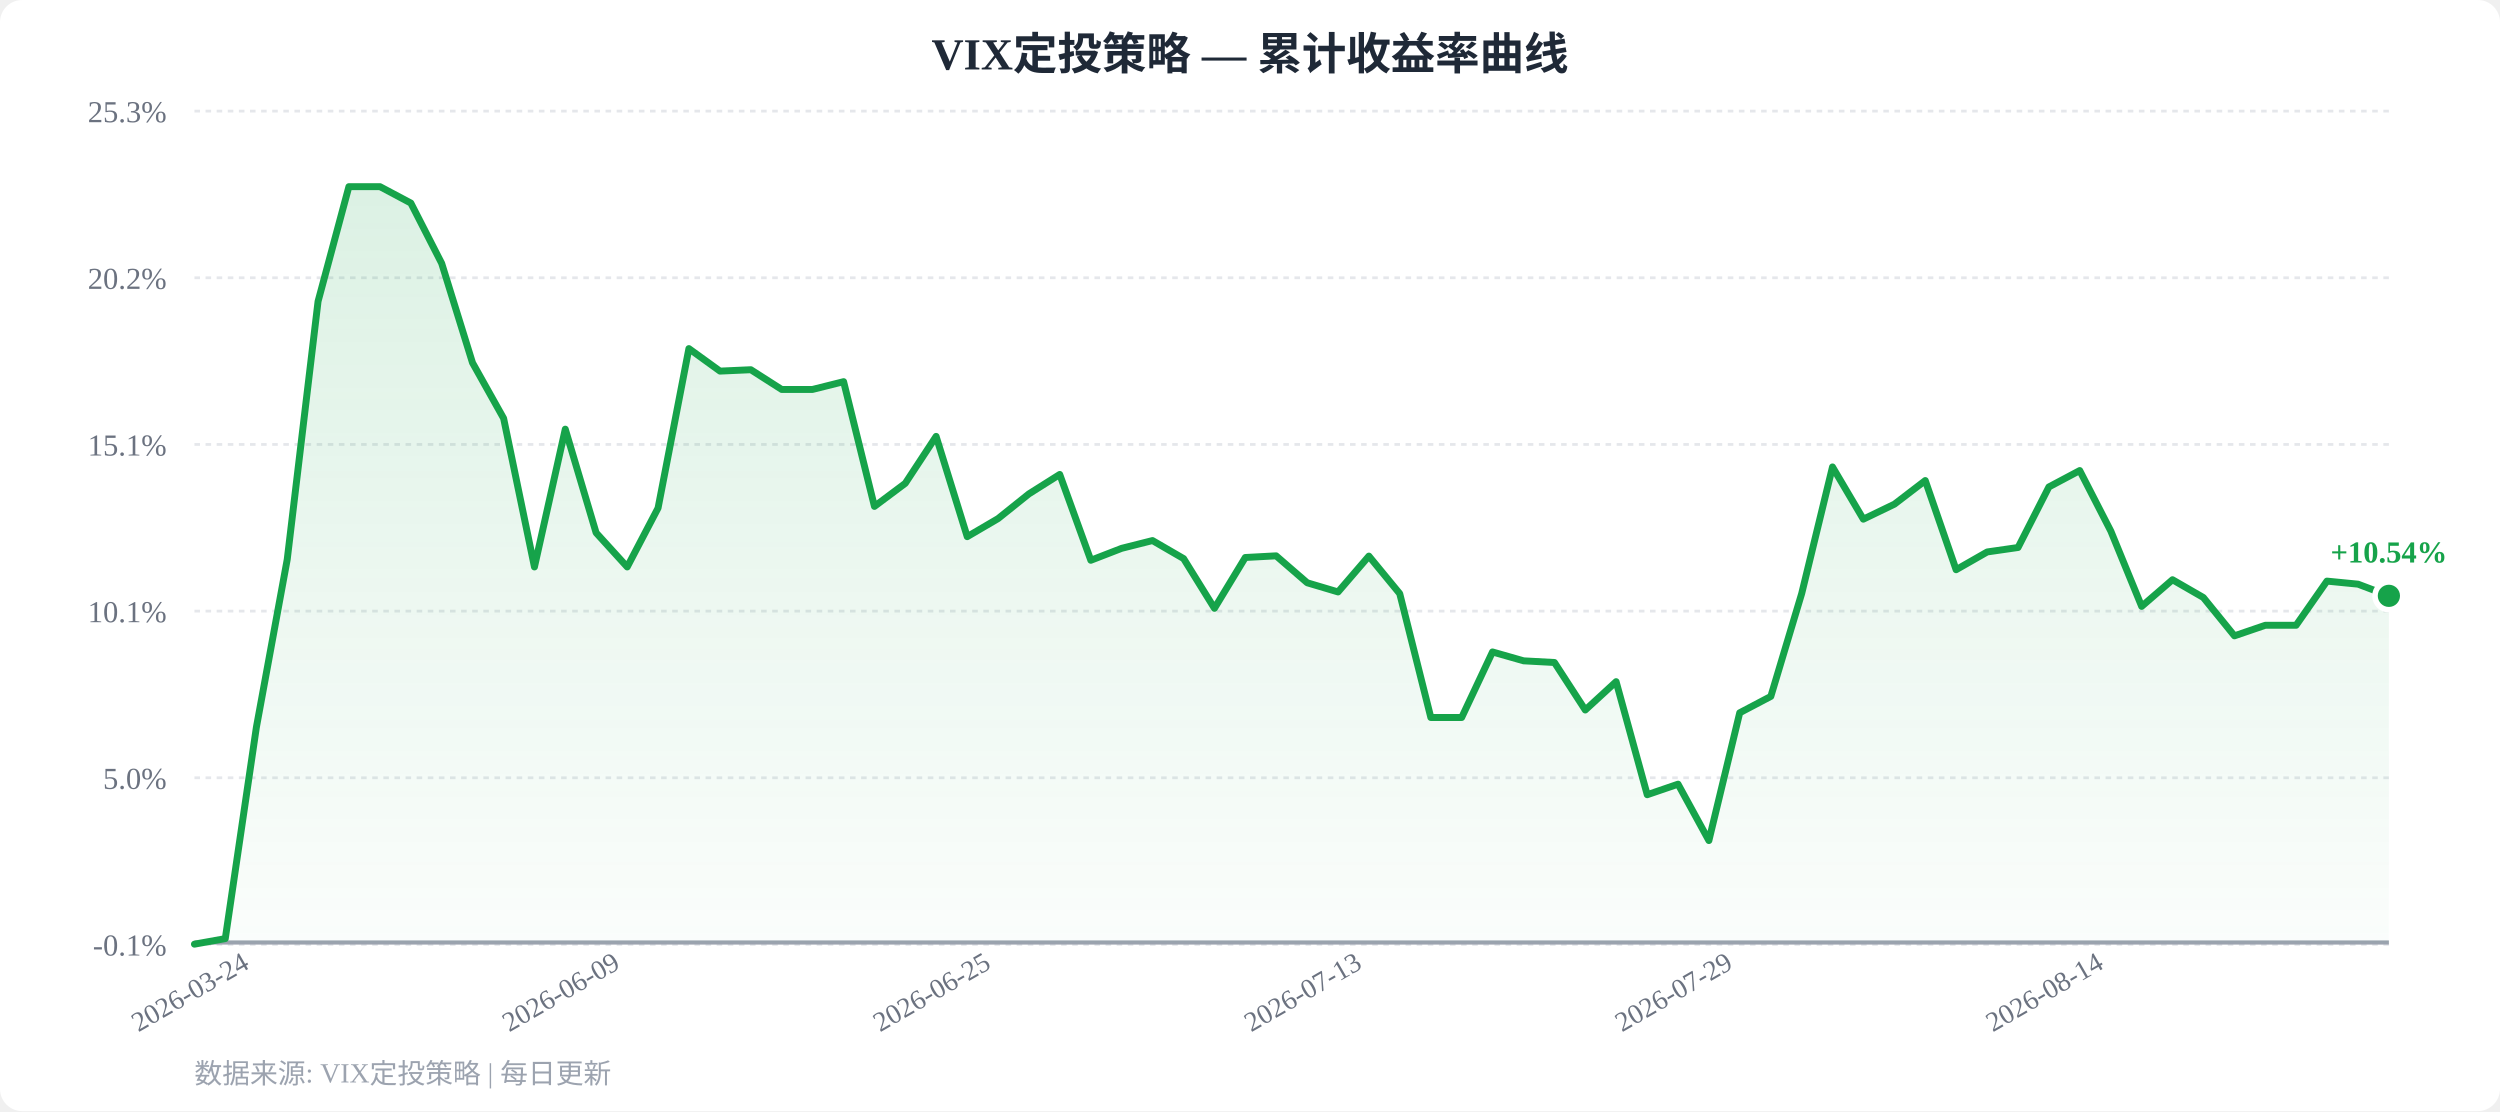
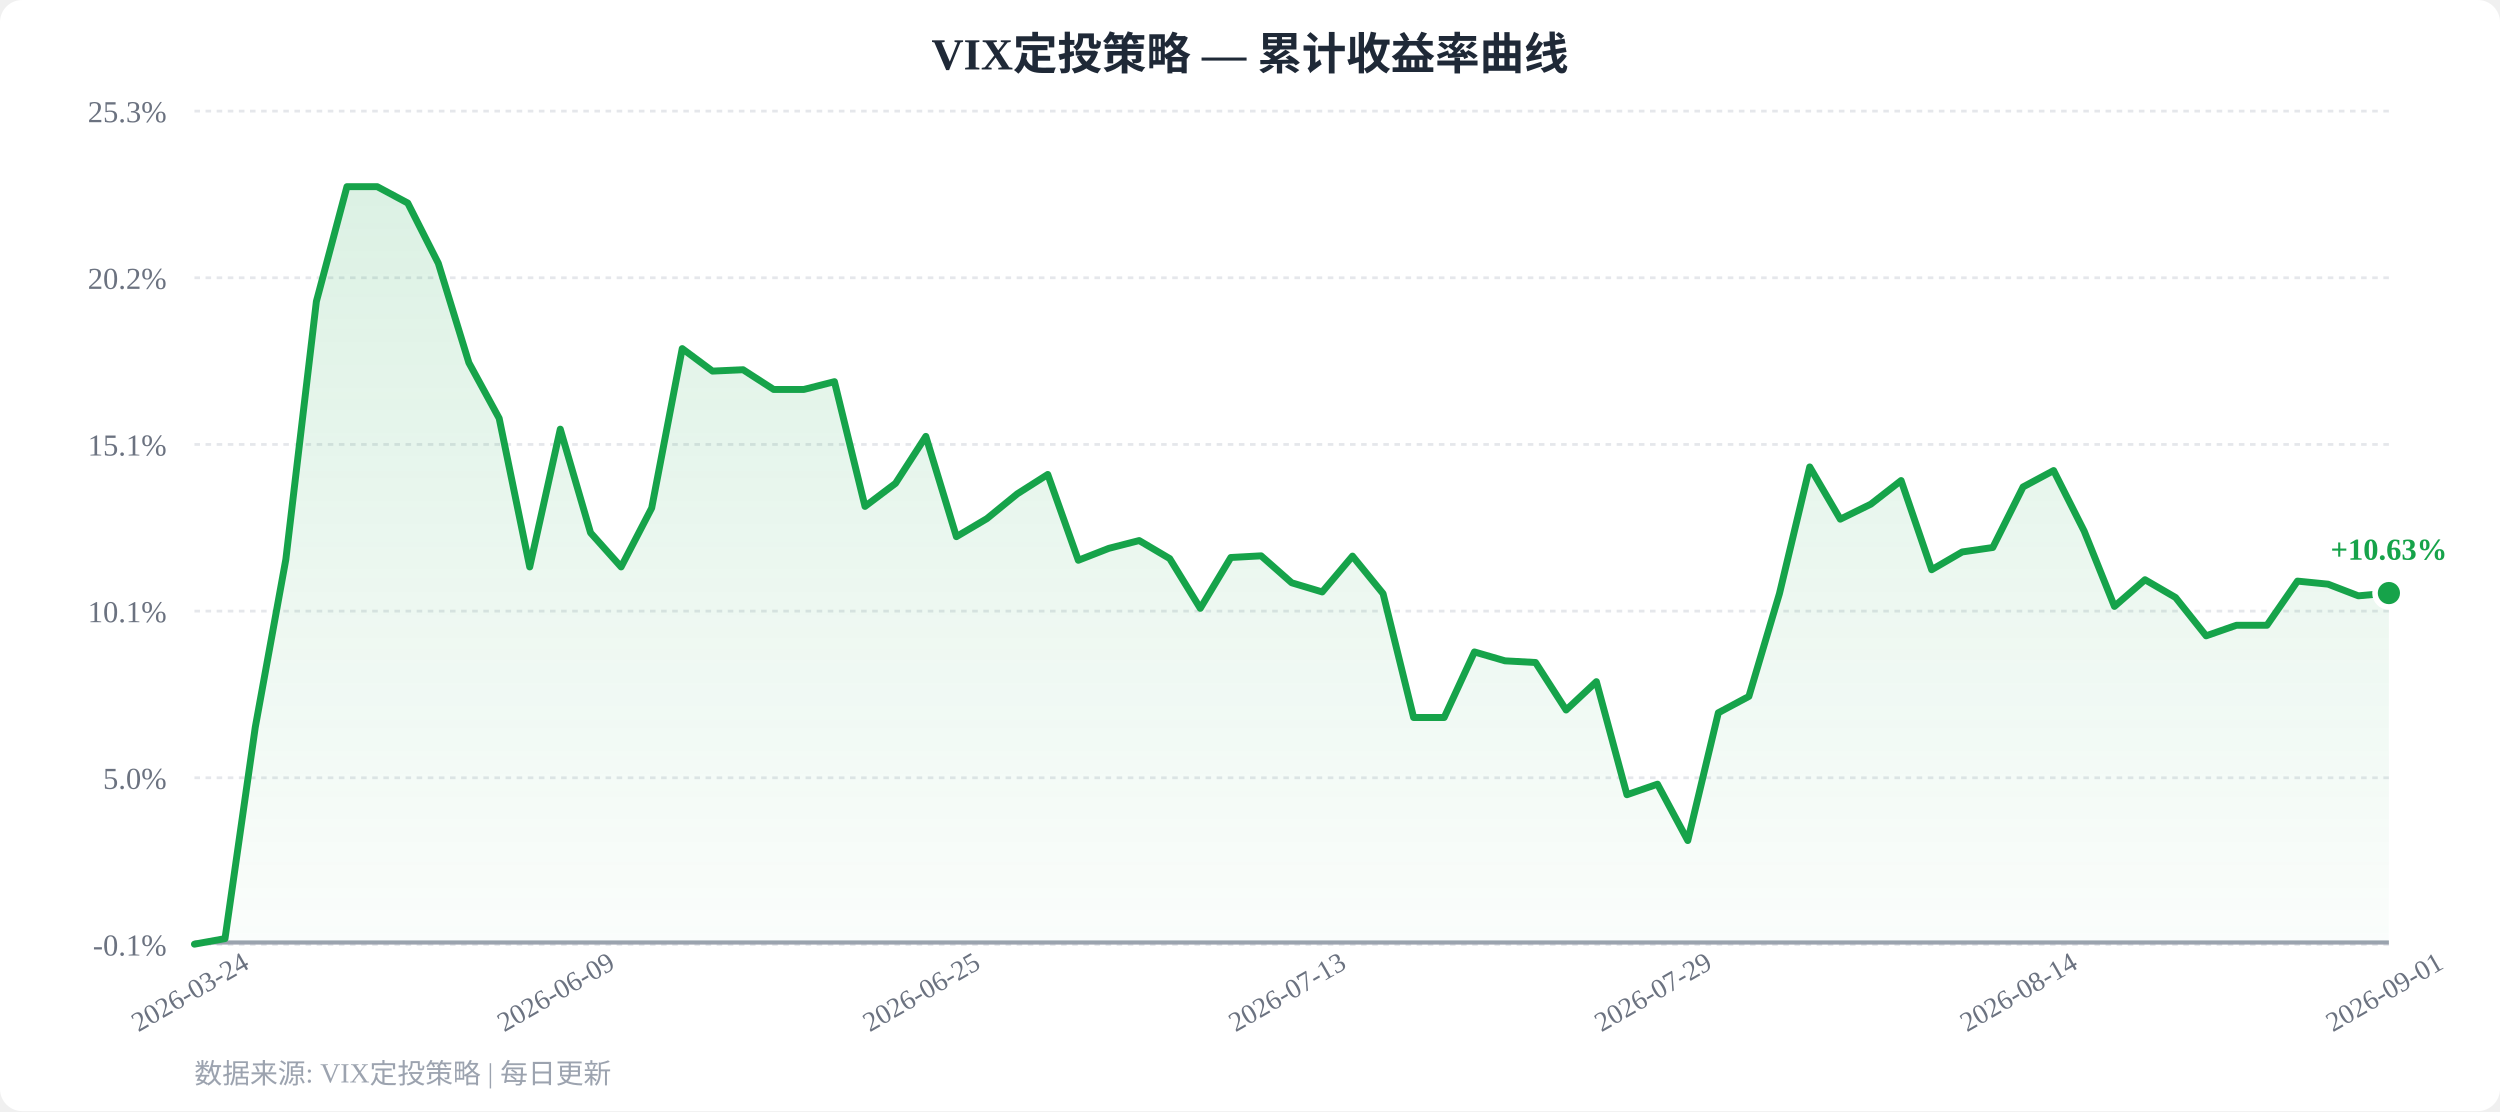
<svg xmlns="http://www.w3.org/2000/svg" viewBox="0 0 900 400" width="100%" height="100%">
  <defs>
    <linearGradient id="areaGradient" x1="0" y1="0" x2="0" y2="1">
      <stop offset="0%" stop-color="#16a34a" stop-opacity="0.15" />
      <stop offset="100%" stop-color="#16a34a" stop-opacity="0.02" />
    </linearGradient>
  </defs>
  <rect width="900" height="400" fill="#ffffff" rx="8" />
  <text x="450.0" y="25" text-anchor="middle" font-size="16" font-weight="bold" fill="#1f2937">VIX定投策略 — 累计收益率曲线</text>
  <line x1="70" y1="340.0" x2="860" y2="340.0" stroke="#e5e7eb" stroke-width="1" stroke-dasharray="2,2" />
  <line x1="70" y1="280.0" x2="860" y2="280.0" stroke="#e5e7eb" stroke-width="1" stroke-dasharray="2,2" />
  <line x1="70" y1="220.0" x2="860" y2="220.0" stroke="#e5e7eb" stroke-width="1" stroke-dasharray="2,2" />
  <line x1="70" y1="160.0" x2="860" y2="160.0" stroke="#e5e7eb" stroke-width="1" stroke-dasharray="2,2" />
  <line x1="70" y1="100.0" x2="860" y2="100.0" stroke="#e5e7eb" stroke-width="1" stroke-dasharray="2,2" />
  <line x1="70" y1="40.0" x2="860" y2="40.0" stroke="#e5e7eb" stroke-width="1" stroke-dasharray="2,2" />
  <line x1="70" y1="339.3" x2="860" y2="339.3" stroke="#9ca3af" stroke-width="1.5" />
-   <path d="M70.0,339.9 L81.1,337.9 L92.3,261.8 L103.4,201.4 L114.5,108.5 L125.6,67.2 L136.8,67.2 L147.9,73.1 L159.0,94.8 L170.1,130.6 L181.3,150.6 L192.4,204.1 L203.5,154.5 L214.6,191.8 L225.8,204.1 L236.9,182.9 L248.0,125.5 L259.2,133.6 L270.3,133.1 L281.4,140.2 L292.5,140.2 L303.7,137.4 L314.8,182.3 L325.9,174.0 L337.0,157.1 L348.2,193.2 L359.3,186.7 L370.4,177.8 L381.5,170.8 L392.7,201.7 L403.8,197.4 L414.9,194.6 L426.1,201.1 L437.2,219.0 L448.3,200.7 L459.4,200.1 L470.6,209.8 L481.7,213.1 L492.8,200.2 L503.9,213.7 L515.1,258.3 L526.2,258.3 L537.3,234.7 L548.5,237.9 L559.6,238.5 L570.7,255.6 L581.8,245.4 L593.0,286.1 L604.1,282.3 L615.2,302.6 L626.3,256.6 L637.5,250.7 L648.6,213.7 L659.7,168.1 L670.8,186.9 L682.0,181.5 L693.1,173.0 L704.2,205.1 L715.4,198.7 L726.5,197.1 L737.6,175.3 L748.7,169.4 L759.9,191.2 L771.0,218.3 L782.1,208.7 L793.2,215.1 L804.4,228.9 L815.5,225.1 L826.6,225.1 L837.7,209.2 L848.9,210.3 L860.0,214.5 L860.0,339.3 L70.0,339.3 Z" fill="url(#areaGradient)" stroke="none" />
-   <path d="M70.0,339.9 L81.1,337.9 L92.3,261.8 L103.4,201.4 L114.5,108.5 L125.6,67.2 L136.8,67.2 L147.9,73.1 L159.0,94.8 L170.1,130.6 L181.3,150.6 L192.4,204.1 L203.5,154.5 L214.6,191.8 L225.8,204.1 L236.9,182.9 L248.0,125.5 L259.2,133.6 L270.3,133.1 L281.4,140.2 L292.5,140.2 L303.7,137.4 L314.8,182.3 L325.9,174.0 L337.0,157.1 L348.2,193.2 L359.3,186.7 L370.4,177.8 L381.5,170.8 L392.7,201.7 L403.8,197.4 L414.9,194.6 L426.1,201.1 L437.2,219.0 L448.3,200.7 L459.4,200.1 L470.6,209.8 L481.7,213.1 L492.8,200.2 L503.9,213.7 L515.1,258.3 L526.2,258.3 L537.3,234.7 L548.5,237.9 L559.6,238.5 L570.7,255.6 L581.8,245.4 L593.0,286.1 L604.1,282.3 L615.2,302.6 L626.3,256.6 L637.5,250.7 L648.6,213.7 L659.7,168.1 L670.8,186.9 L682.0,181.5 L693.1,173.0 L704.2,205.1 L715.4,198.7 L726.5,197.1 L737.6,175.3 L748.7,169.4 L759.9,191.2 L771.0,218.3 L782.1,208.7 L793.2,215.1 L804.4,228.9 L815.5,225.1 L826.6,225.1 L837.7,209.2 L848.9,210.3 L860.0,214.5" fill="none" stroke="#16a34a" stroke-width="2.5" stroke-linejoin="round" stroke-linecap="round" />
-   <circle cx="860.0" cy="214.5" r="5" fill="#16a34a" stroke="#ffffff" stroke-width="2" />
-   <text x="860.0" y="202.5" text-anchor="middle" font-size="11" font-weight="bold" fill="#16a34a">+10.54%</text>
+   <path d="M70.0,339.9 L81.0,337.9 L91.9,261.8 L102.9,201.4 L113.9,108.5 L124.9,67.2 L135.8,67.2 L146.8,73.1 L157.8,94.8 L168.8,130.6 L179.7,150.6 L190.7,204.1 L201.7,154.5 L212.6,191.8 L223.6,204.1 L234.6,182.9 L245.6,125.5 L256.5,133.6 L267.5,133.1 L278.5,140.2 L289.4,140.2 L300.4,137.4 L311.4,182.3 L322.4,174.0 L333.3,157.1 L344.3,193.2 L355.3,186.7 L366.2,177.8 L377.2,170.8 L388.2,201.7 L399.2,197.4 L410.1,194.6 L421.1,201.1 L432.1,219.0 L443.1,200.7 L454.0,200.1 L465.0,209.8 L476.0,213.1 L486.9,200.2 L497.9,213.7 L508.9,258.3 L519.9,258.3 L530.8,234.7 L541.8,237.9 L552.8,238.5 L563.8,255.6 L574.7,245.4 L585.7,286.1 L596.7,282.3 L607.6,302.6 L618.6,256.6 L629.6,250.7 L640.6,213.7 L651.5,168.1 L662.5,186.9 L673.5,181.5 L684.4,173.0 L695.4,205.1 L706.4,198.7 L717.4,197.1 L728.3,175.3 L739.3,169.4 L750.3,191.2 L761.2,218.3 L772.2,208.7 L783.2,215.1 L794.2,228.9 L805.1,225.1 L816.1,225.1 L827.1,209.2 L838.1,210.3 L849.0,214.5 L860.0,213.5 L860.0,339.3 L70.0,339.3 Z" fill="url(#areaGradient)" stroke="none" />
+   <path d="M70.0,339.9 L81.0,337.9 L91.9,261.8 L102.9,201.4 L113.9,108.5 L124.9,67.2 L135.8,67.2 L146.8,73.1 L157.8,94.8 L168.8,130.6 L179.7,150.6 L190.7,204.1 L201.7,154.5 L212.6,191.8 L223.6,204.1 L234.6,182.9 L245.6,125.5 L256.5,133.6 L267.5,133.1 L278.5,140.2 L289.4,140.2 L300.4,137.4 L311.4,182.3 L322.4,174.0 L333.3,157.1 L344.3,193.2 L355.3,186.7 L366.2,177.8 L377.2,170.8 L388.2,201.7 L399.2,197.4 L410.1,194.6 L421.1,201.1 L432.1,219.0 L443.1,200.7 L454.0,200.1 L465.0,209.8 L476.0,213.1 L486.9,200.2 L497.9,213.7 L508.9,258.3 L519.9,258.3 L530.8,234.7 L541.8,237.9 L552.8,238.5 L563.8,255.6 L574.7,245.4 L585.7,286.1 L596.7,282.3 L607.6,302.6 L618.6,256.6 L629.6,250.7 L640.6,213.7 L651.5,168.1 L662.5,186.9 L673.5,181.5 L684.4,173.0 L695.4,205.1 L706.4,198.7 L717.4,197.1 L728.3,175.3 L739.3,169.4 L750.3,191.2 L761.2,218.3 L772.2,208.7 L783.2,215.1 L794.2,228.9 L805.1,225.1 L816.1,225.1 L827.1,209.2 L838.1,210.3 L849.0,214.5 L860.0,213.5" fill="none" stroke="#16a34a" stroke-width="2.5" stroke-linejoin="round" stroke-linecap="round" />
+   <circle cx="860.0" cy="213.5" r="5" fill="#16a34a" stroke="#ffffff" stroke-width="2" />
+   <text x="860.0" y="201.5" text-anchor="middle" font-size="11" font-weight="bold" fill="#16a34a">+10.63%</text>
  <text x="60" y="344.0" text-anchor="end" font-size="11" fill="#6b7280">-0.1%</text>
  <text x="60" y="284.0" text-anchor="end" font-size="11" fill="#6b7280">5.0%</text>
  <text x="60" y="224.0" text-anchor="end" font-size="11" fill="#6b7280">10.1%</text>
  <text x="60" y="164.0" text-anchor="end" font-size="11" fill="#6b7280">15.1%</text>
  <text x="60" y="104.0" text-anchor="end" font-size="11" fill="#6b7280">20.2%</text>
  <text x="60" y="44.0" text-anchor="end" font-size="11" fill="#6b7280">25.3%</text>
  <text x="70.0" y="360" text-anchor="middle" font-size="10" fill="#6b7280" transform="rotate(-30 70.0,360)">2026-03-24</text>
-   <text x="203.5" y="360" text-anchor="middle" font-size="10" fill="#6b7280" transform="rotate(-30 203.5,360)">2026-06-09</text>
-   <text x="337.0" y="360" text-anchor="middle" font-size="10" fill="#6b7280" transform="rotate(-30 337.0,360)">2026-06-25</text>
-   <text x="470.6" y="360" text-anchor="middle" font-size="10" fill="#6b7280" transform="rotate(-30 470.6,360)">2026-07-13</text>
-   <text x="604.1" y="360" text-anchor="middle" font-size="10" fill="#6b7280" transform="rotate(-30 604.1,360)">2026-07-29</text>
-   <text x="737.6" y="360" text-anchor="middle" font-size="10" fill="#6b7280" transform="rotate(-30 737.6,360)">2026-08-14</text>
+   <text x="201.7" y="360" text-anchor="middle" font-size="10" fill="#6b7280" transform="rotate(-30 201.7,360)">2026-06-09</text>
+   <text x="333.3" y="360" text-anchor="middle" font-size="10" fill="#6b7280" transform="rotate(-30 333.3,360)">2026-06-25</text>
+   <text x="465.0" y="360" text-anchor="middle" font-size="10" fill="#6b7280" transform="rotate(-30 465.0,360)">2026-07-13</text>
+   <text x="596.7" y="360" text-anchor="middle" font-size="10" fill="#6b7280" transform="rotate(-30 596.7,360)">2026-07-29</text>
+   <text x="728.3" y="360" text-anchor="middle" font-size="10" fill="#6b7280" transform="rotate(-30 728.3,360)">2026-08-14</text>
+   <text x="860.0" y="360" text-anchor="middle" font-size="10" fill="#6b7280" transform="rotate(-30 860.0,360)">2026-09-01</text>
  <text x="70" y="390" font-size="10" fill="#9ca3af">数据来源: VIX定投策略 | 每日更新</text>
</svg>
